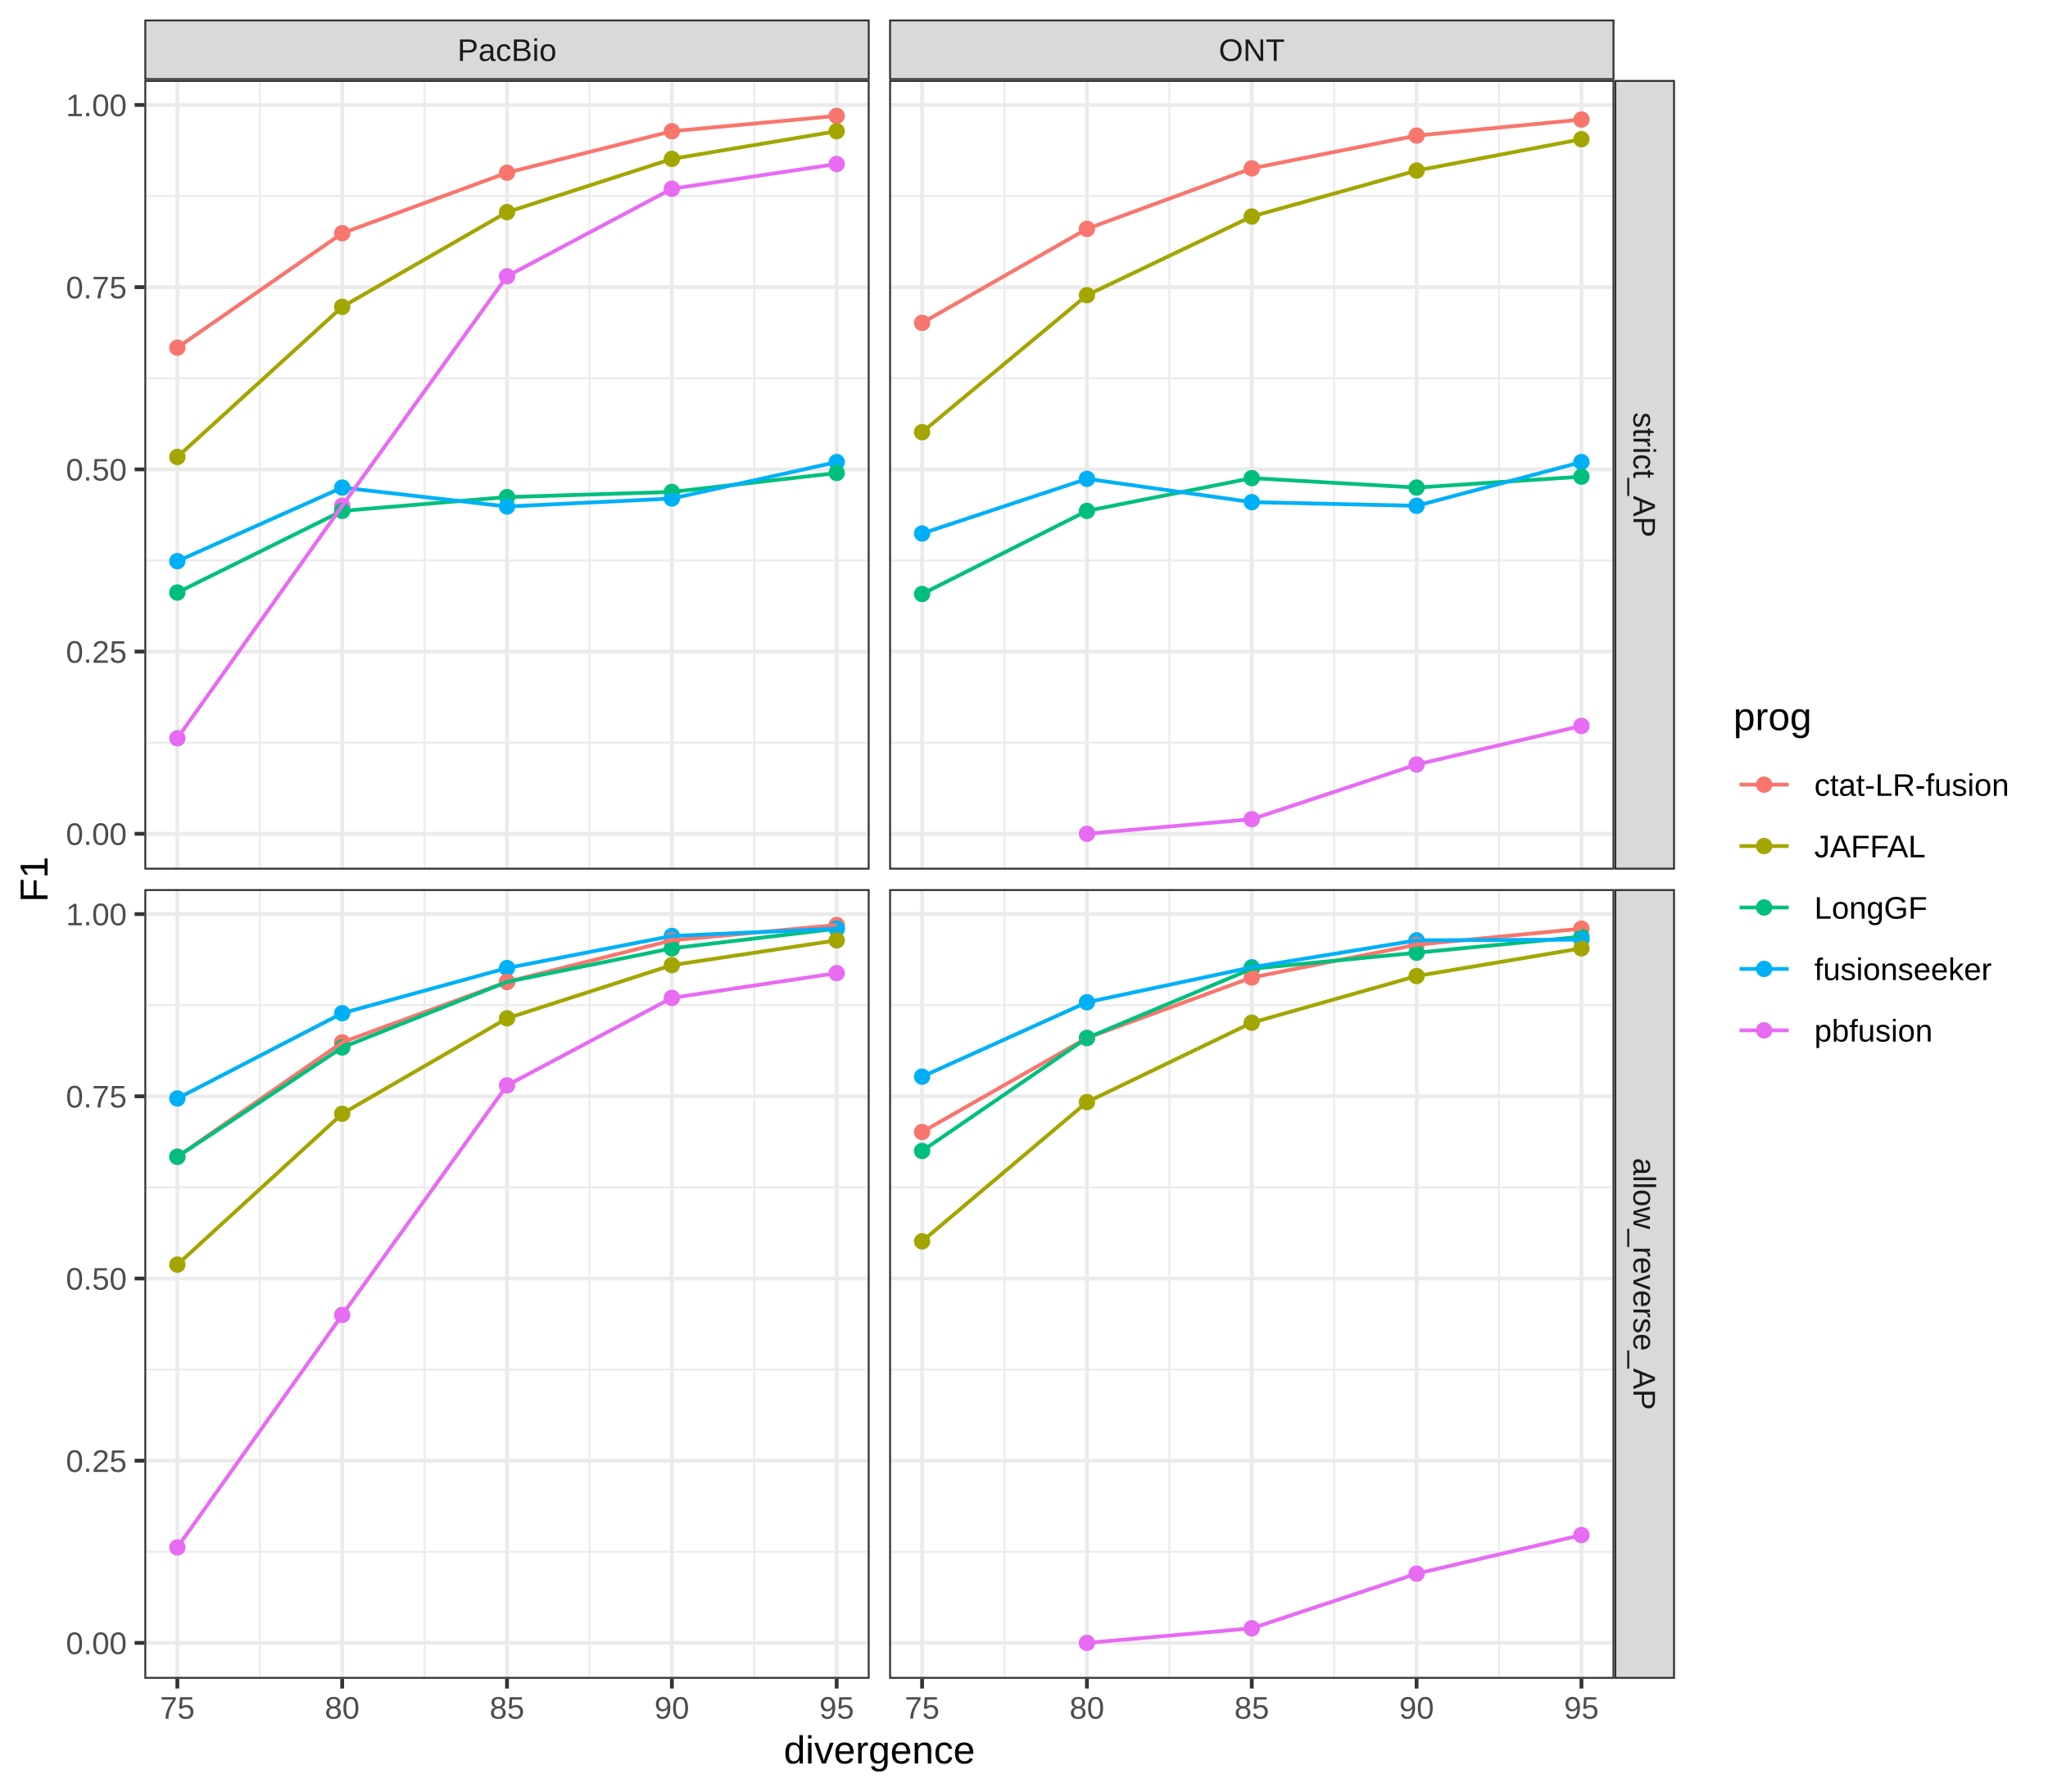
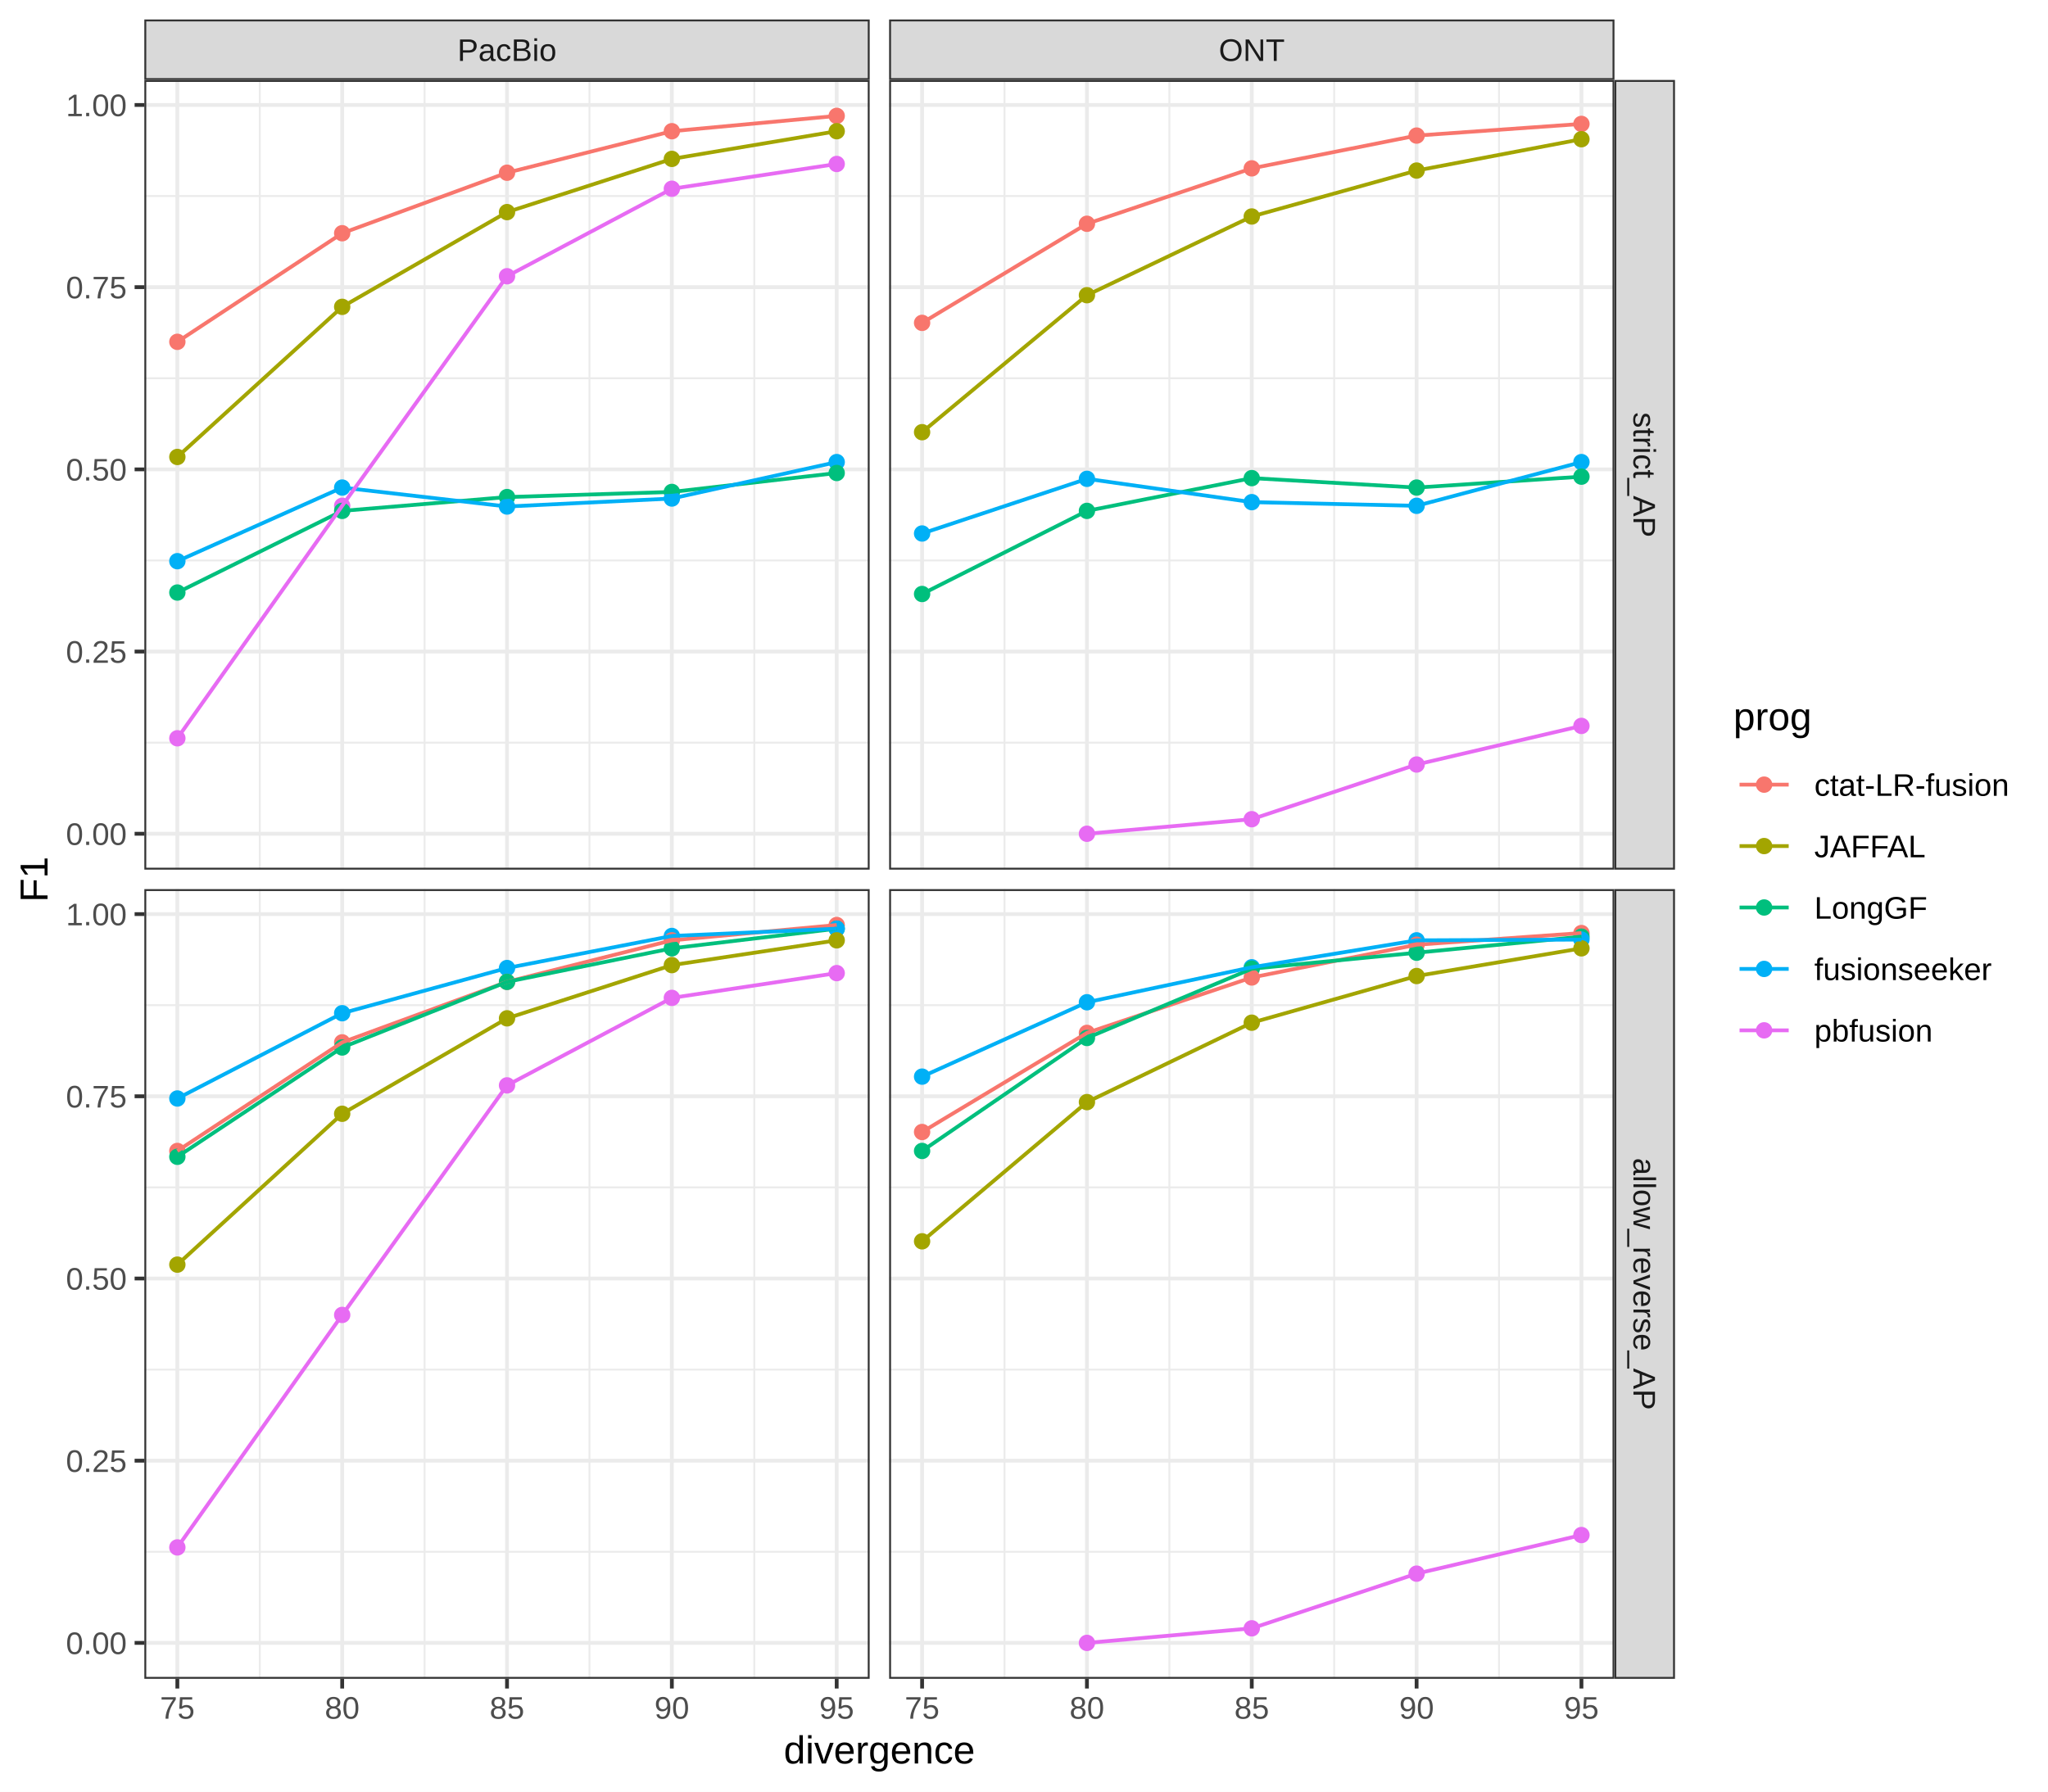
<svg xmlns="http://www.w3.org/2000/svg" class="svglite" width="576.00pt" height="504.00pt" viewBox="0 0 576.00 504.00">
  <defs>
    <style type="text/css">
    .svglite line, .svglite polyline, .svglite polygon, .svglite path, .svglite rect, .svglite circle {
      fill: none;
      stroke: #000000;
      stroke-linecap: round;
      stroke-linejoin: round;
      stroke-miterlimit: 10.00;
    }
    .svglite text {
      white-space: pre;
    }
  </style>
  </defs>
  <rect width="100%" height="100%" style="stroke: none; fill: #FFFFFF;" />
  <defs>
    <clipPath id="cpMC4wMHw1NzYuMDB8MC4wMHw1MDQuMDA=">
      <rect x="0.00" y="0.00" width="576.00" height="504.00" />
    </clipPath>
  </defs>
  <g clip-path="url(#cpMC4wMHw1NzYuMDB8MC4wMHw1MDQuMDA=)">
    <rect x="-0" y="-0" width="576.00" height="504.00" style="stroke-width: 1.07; stroke: #FFFFFF; fill: #FFFFFF;" />
  </g>
  <defs>
    <clipPath id="cpNDAuNjB8MjQ0LjU5fDIyLjUwfDI0NC42NQ==">
      <rect x="40.60" y="22.50" width="203.99" height="222.14" />
    </clipPath>
  </defs>
  <g clip-path="url(#cpNDAuNjB8MjQ0LjU5fDIyLjUwfDI0NC42NQ==)">
    <rect x="40.60" y="22.50" width="203.99" height="222.14" style="stroke-width: 1.07; stroke: none; fill: #FFFFFF;" />
    <polyline points="40.60,208.92 244.59,208.92 " style="stroke-width: 0.53; stroke: #EBEBEB; stroke-linecap: butt;" />
    <polyline points="40.60,157.67 244.59,157.67 " style="stroke-width: 0.53; stroke: #EBEBEB; stroke-linecap: butt;" />
    <polyline points="40.60,106.41 244.59,106.41 " style="stroke-width: 0.53; stroke: #EBEBEB; stroke-linecap: butt;" />
    <polyline points="40.60,55.15 244.59,55.15 " style="stroke-width: 0.53; stroke: #EBEBEB; stroke-linecap: butt;" />
    <polyline points="73.06,244.65 73.06,22.50 " style="stroke-width: 0.53; stroke: #EBEBEB; stroke-linecap: butt;" />
    <polyline points="119.42,244.65 119.42,22.50 " style="stroke-width: 0.53; stroke: #EBEBEB; stroke-linecap: butt;" />
    <polyline points="165.78,244.65 165.78,22.50 " style="stroke-width: 0.53; stroke: #EBEBEB; stroke-linecap: butt;" />
    <polyline points="212.14,244.65 212.14,22.50 " style="stroke-width: 0.53; stroke: #EBEBEB; stroke-linecap: butt;" />
    <polyline points="40.60,234.55 244.59,234.55 " style="stroke-width: 1.07; stroke: #EBEBEB; stroke-linecap: butt;" />
    <polyline points="40.60,183.29 244.59,183.29 " style="stroke-width: 1.07; stroke: #EBEBEB; stroke-linecap: butt;" />
    <polyline points="40.60,132.04 244.59,132.04 " style="stroke-width: 1.07; stroke: #EBEBEB; stroke-linecap: butt;" />
    <polyline points="40.60,80.78 244.59,80.78 " style="stroke-width: 1.07; stroke: #EBEBEB; stroke-linecap: butt;" />
    <polyline points="40.60,29.53 244.59,29.53 " style="stroke-width: 1.07; stroke: #EBEBEB; stroke-linecap: butt;" />
    <polyline points="49.88,244.65 49.88,22.50 " style="stroke-width: 1.07; stroke: #EBEBEB; stroke-linecap: butt;" />
    <polyline points="96.24,244.65 96.24,22.50 " style="stroke-width: 1.07; stroke: #EBEBEB; stroke-linecap: butt;" />
    <polyline points="142.60,244.65 142.60,22.50 " style="stroke-width: 1.07; stroke: #EBEBEB; stroke-linecap: butt;" />
    <polyline points="188.96,244.65 188.96,22.50 " style="stroke-width: 1.07; stroke: #EBEBEB; stroke-linecap: butt;" />
    <polyline points="235.32,244.65 235.32,22.50 " style="stroke-width: 1.07; stroke: #EBEBEB; stroke-linecap: butt;" />
    <circle cx="235.32" cy="32.60" r="1.95" style="stroke-width: 0.71; stroke: #F8766D; fill: #F8766D;" />
    <circle cx="188.96" cy="36.91" r="1.95" style="stroke-width: 0.71; stroke: #F8766D; fill: #F8766D;" />
    <circle cx="235.32" cy="36.91" r="1.95" style="stroke-width: 0.71; stroke: #A3A500; fill: #A3A500;" />
    <circle cx="188.96" cy="44.70" r="1.95" style="stroke-width: 0.71; stroke: #A3A500; fill: #A3A500;" />
    <circle cx="235.32" cy="46.13" r="1.95" style="stroke-width: 0.71; stroke: #E76BF3; fill: #E76BF3;" />
    <circle cx="142.60" cy="48.59" r="1.95" style="stroke-width: 0.71; stroke: #F8766D; fill: #F8766D;" />
    <circle cx="188.96" cy="53.10" r="1.95" style="stroke-width: 0.71; stroke: #E76BF3; fill: #E76BF3;" />
    <circle cx="142.60" cy="59.67" r="1.95" style="stroke-width: 0.71; stroke: #A3A500; fill: #A3A500;" />
    <circle cx="96.24" cy="65.61" r="1.95" style="stroke-width: 0.71; stroke: #F8766D; fill: #F8766D;" />
    <circle cx="142.60" cy="77.71" r="1.95" style="stroke-width: 0.71; stroke: #E76BF3; fill: #E76BF3;" />
    <circle cx="96.24" cy="86.32" r="1.95" style="stroke-width: 0.71; stroke: #A3A500; fill: #A3A500;" />
-     <circle cx="49.88" cy="97.80" r="1.95" style="stroke-width: 0.71; stroke: #F8766D; fill: #F8766D;" />
+     <circle cx="49.88" cy="96.16" r="1.95" style="stroke-width: 0.71; stroke: #F8766D; fill: #F8766D;" />
    <circle cx="49.88" cy="128.55" r="1.95" style="stroke-width: 0.71; stroke: #A3A500; fill: #A3A500;" />
    <circle cx="235.32" cy="129.99" r="1.95" style="stroke-width: 0.71; stroke: #00B0F6; fill: #00B0F6;" />
    <circle cx="235.32" cy="133.06" r="1.95" style="stroke-width: 0.71; stroke: #00BF7D; fill: #00BF7D;" />
    <circle cx="96.24" cy="137.16" r="1.95" style="stroke-width: 0.71; stroke: #00B0F6; fill: #00B0F6;" />
    <circle cx="188.96" cy="138.39" r="1.95" style="stroke-width: 0.71; stroke: #00BF7D; fill: #00BF7D;" />
    <circle cx="142.60" cy="139.83" r="1.95" style="stroke-width: 0.71; stroke: #00BF7D; fill: #00BF7D;" />
    <circle cx="188.96" cy="140.24" r="1.95" style="stroke-width: 0.71; stroke: #00B0F6; fill: #00B0F6;" />
    <circle cx="96.24" cy="142.29" r="1.95" style="stroke-width: 0.71; stroke: #E76BF3; fill: #E76BF3;" />
    <circle cx="142.60" cy="142.49" r="1.95" style="stroke-width: 0.71; stroke: #00B0F6; fill: #00B0F6;" />
    <circle cx="96.24" cy="143.72" r="1.95" style="stroke-width: 0.71; stroke: #00BF7D; fill: #00BF7D;" />
    <circle cx="49.88" cy="157.87" r="1.95" style="stroke-width: 0.71; stroke: #00B0F6; fill: #00B0F6;" />
    <circle cx="49.88" cy="166.69" r="1.95" style="stroke-width: 0.71; stroke: #00BF7D; fill: #00BF7D;" />
    <circle cx="49.88" cy="207.69" r="1.95" style="stroke-width: 0.71; stroke: #E76BF3; fill: #E76BF3;" />
-     <polyline points="49.88,97.80 96.24,65.61 142.60,48.59 188.96,36.91 235.32,32.60 " style="stroke-width: 1.07; stroke: #F8766D; stroke-linecap: butt;" />
+     <polyline points="49.88,96.16 96.24,65.61 142.60,48.59 188.96,36.91 235.32,32.60 " style="stroke-width: 1.07; stroke: #F8766D; stroke-linecap: butt;" />
    <polyline points="49.88,128.55 96.24,86.32 142.60,59.67 188.96,44.70 235.32,36.91 " style="stroke-width: 1.07; stroke: #A3A500; stroke-linecap: butt;" />
    <polyline points="49.88,166.69 96.24,143.72 142.60,139.83 188.96,138.39 235.32,133.06 " style="stroke-width: 1.07; stroke: #00BF7D; stroke-linecap: butt;" />
    <polyline points="49.88,157.87 96.24,137.16 142.60,142.49 188.96,140.24 235.32,129.99 " style="stroke-width: 1.07; stroke: #00B0F6; stroke-linecap: butt;" />
    <polyline points="49.88,207.69 96.24,142.29 142.60,77.71 188.96,53.10 235.32,46.13 " style="stroke-width: 1.07; stroke: #E76BF3; stroke-linecap: butt;" />
    <rect x="40.60" y="22.50" width="203.99" height="222.14" style="stroke-width: 1.07; stroke: #333333;" />
  </g>
  <g clip-path="url(#cpMC4wMHw1NzYuMDB8MC4wMHw1MDQuMDA=)">
</g>
  <defs>
    <clipPath id="cpNDAuNjB8MjQ0LjU5fDI1MC4xM3w0NzIuMjc=">
      <rect x="40.60" y="250.13" width="203.99" height="222.14" />
    </clipPath>
  </defs>
  <g clip-path="url(#cpNDAuNjB8MjQ0LjU5fDI1MC4xM3w0NzIuMjc=)">
    <rect x="40.60" y="250.13" width="203.99" height="222.14" style="stroke-width: 1.07; stroke: none; fill: #FFFFFF;" />
    <polyline points="40.60,436.54 244.59,436.54 " style="stroke-width: 0.53; stroke: #EBEBEB; stroke-linecap: butt;" />
    <polyline points="40.60,385.29 244.59,385.29 " style="stroke-width: 0.53; stroke: #EBEBEB; stroke-linecap: butt;" />
    <polyline points="40.60,334.03 244.59,334.03 " style="stroke-width: 0.53; stroke: #EBEBEB; stroke-linecap: butt;" />
    <polyline points="40.60,282.77 244.59,282.77 " style="stroke-width: 0.53; stroke: #EBEBEB; stroke-linecap: butt;" />
    <polyline points="73.06,472.27 73.06,250.13 " style="stroke-width: 0.53; stroke: #EBEBEB; stroke-linecap: butt;" />
    <polyline points="119.42,472.27 119.42,250.13 " style="stroke-width: 0.53; stroke: #EBEBEB; stroke-linecap: butt;" />
    <polyline points="165.78,472.27 165.78,250.13 " style="stroke-width: 0.53; stroke: #EBEBEB; stroke-linecap: butt;" />
    <polyline points="212.14,472.27 212.14,250.13 " style="stroke-width: 0.53; stroke: #EBEBEB; stroke-linecap: butt;" />
    <polyline points="40.60,462.17 244.59,462.17 " style="stroke-width: 1.07; stroke: #EBEBEB; stroke-linecap: butt;" />
    <polyline points="40.60,410.91 244.59,410.91 " style="stroke-width: 1.07; stroke: #EBEBEB; stroke-linecap: butt;" />
    <polyline points="40.60,359.66 244.59,359.66 " style="stroke-width: 1.07; stroke: #EBEBEB; stroke-linecap: butt;" />
    <polyline points="40.60,308.40 244.59,308.40 " style="stroke-width: 1.07; stroke: #EBEBEB; stroke-linecap: butt;" />
    <polyline points="40.60,257.15 244.59,257.15 " style="stroke-width: 1.07; stroke: #EBEBEB; stroke-linecap: butt;" />
    <polyline points="49.88,472.27 49.88,250.13 " style="stroke-width: 1.07; stroke: #EBEBEB; stroke-linecap: butt;" />
    <polyline points="96.24,472.27 96.24,250.13 " style="stroke-width: 1.07; stroke: #EBEBEB; stroke-linecap: butt;" />
    <polyline points="142.60,472.27 142.60,250.13 " style="stroke-width: 1.07; stroke: #EBEBEB; stroke-linecap: butt;" />
    <polyline points="188.96,472.27 188.96,250.13 " style="stroke-width: 1.07; stroke: #EBEBEB; stroke-linecap: butt;" />
    <polyline points="235.32,472.27 235.32,250.13 " style="stroke-width: 1.07; stroke: #EBEBEB; stroke-linecap: butt;" />
    <circle cx="235.32" cy="260.22" r="1.95" style="stroke-width: 0.71; stroke: #F8766D; fill: #F8766D;" />
    <circle cx="235.32" cy="261.25" r="1.95" style="stroke-width: 0.71; stroke: #00BF7D; fill: #00BF7D;" />
    <circle cx="235.32" cy="261.25" r="1.95" style="stroke-width: 0.71; stroke: #00B0F6; fill: #00B0F6;" />
    <circle cx="188.96" cy="263.30" r="1.95" style="stroke-width: 0.71; stroke: #00B0F6; fill: #00B0F6;" />
    <circle cx="188.96" cy="264.53" r="1.95" style="stroke-width: 0.71; stroke: #F8766D; fill: #F8766D;" />
    <circle cx="235.32" cy="264.53" r="1.95" style="stroke-width: 0.71; stroke: #A3A500; fill: #A3A500;" />
    <circle cx="188.96" cy="266.78" r="1.95" style="stroke-width: 0.71; stroke: #00BF7D; fill: #00BF7D;" />
    <circle cx="188.96" cy="271.50" r="1.95" style="stroke-width: 0.71; stroke: #A3A500; fill: #A3A500;" />
    <circle cx="142.60" cy="272.32" r="1.95" style="stroke-width: 0.71; stroke: #00B0F6; fill: #00B0F6;" />
    <circle cx="235.32" cy="273.75" r="1.95" style="stroke-width: 0.71; stroke: #E76BF3; fill: #E76BF3;" />
+     <circle cx="142.60" cy="276.21" r="1.95" style="stroke-width: 0.71; stroke: #F8766D; fill: #F8766D;" />
    <circle cx="142.60" cy="276.21" r="1.95" style="stroke-width: 0.71; stroke: #00BF7D; fill: #00BF7D;" />
-     <circle cx="142.60" cy="276.21" r="1.95" style="stroke-width: 0.71; stroke: #F8766D; fill: #F8766D;" />
    <circle cx="188.96" cy="280.72" r="1.95" style="stroke-width: 0.71; stroke: #E76BF3; fill: #E76BF3;" />
    <circle cx="96.24" cy="285.03" r="1.95" style="stroke-width: 0.71; stroke: #00B0F6; fill: #00B0F6;" />
    <circle cx="142.60" cy="286.47" r="1.95" style="stroke-width: 0.71; stroke: #A3A500; fill: #A3A500;" />
    <circle cx="96.24" cy="293.23" r="1.95" style="stroke-width: 0.71; stroke: #F8766D; fill: #F8766D;" />
    <circle cx="96.24" cy="294.67" r="1.95" style="stroke-width: 0.71; stroke: #00BF7D; fill: #00BF7D;" />
    <circle cx="142.60" cy="305.33" r="1.95" style="stroke-width: 0.71; stroke: #E76BF3; fill: #E76BF3;" />
    <circle cx="49.88" cy="309.02" r="1.95" style="stroke-width: 0.71; stroke: #00B0F6; fill: #00B0F6;" />
    <circle cx="96.24" cy="313.32" r="1.95" style="stroke-width: 0.71; stroke: #A3A500; fill: #A3A500;" />
-     <circle cx="49.88" cy="325.42" r="1.95" style="stroke-width: 0.71; stroke: #F8766D; fill: #F8766D;" />
+     <circle cx="49.88" cy="323.78" r="1.95" style="stroke-width: 0.71; stroke: #F8766D; fill: #F8766D;" />
    <circle cx="49.88" cy="325.42" r="1.95" style="stroke-width: 0.71; stroke: #00BF7D; fill: #00BF7D;" />
    <circle cx="49.88" cy="355.76" r="1.95" style="stroke-width: 0.71; stroke: #A3A500; fill: #A3A500;" />
    <circle cx="96.24" cy="369.91" r="1.95" style="stroke-width: 0.71; stroke: #E76BF3; fill: #E76BF3;" />
    <circle cx="49.88" cy="435.31" r="1.95" style="stroke-width: 0.71; stroke: #E76BF3; fill: #E76BF3;" />
-     <polyline points="49.88,325.42 96.24,293.23 142.60,276.21 188.96,264.53 235.32,260.22 " style="stroke-width: 1.07; stroke: #F8766D; stroke-linecap: butt;" />
+     <polyline points="49.88,323.78 96.24,293.23 142.60,276.21 188.96,264.53 235.32,260.22 " style="stroke-width: 1.07; stroke: #F8766D; stroke-linecap: butt;" />
    <polyline points="49.88,355.76 96.24,313.32 142.60,286.47 188.96,271.50 235.32,264.53 " style="stroke-width: 1.07; stroke: #A3A500; stroke-linecap: butt;" />
    <polyline points="49.88,325.42 96.24,294.67 142.60,276.21 188.96,266.78 235.32,261.25 " style="stroke-width: 1.07; stroke: #00BF7D; stroke-linecap: butt;" />
    <polyline points="49.88,309.02 96.24,285.03 142.60,272.32 188.96,263.30 235.32,261.25 " style="stroke-width: 1.07; stroke: #00B0F6; stroke-linecap: butt;" />
    <polyline points="49.88,435.31 96.24,369.91 142.60,305.33 188.96,280.72 235.32,273.75 " style="stroke-width: 1.07; stroke: #E76BF3; stroke-linecap: butt;" />
    <rect x="40.60" y="250.13" width="203.99" height="222.14" style="stroke-width: 1.07; stroke: #333333;" />
  </g>
  <g clip-path="url(#cpMC4wMHw1NzYuMDB8MC4wMHw1MDQuMDA=)">
</g>
  <defs>
    <clipPath id="cpMjUwLjA3fDQ1NC4wNXwyMi41MHwyNDQuNjU=">
      <rect x="250.07" y="22.50" width="203.99" height="222.14" />
    </clipPath>
  </defs>
  <g clip-path="url(#cpMjUwLjA3fDQ1NC4wNXwyMi41MHwyNDQuNjU=)">
    <rect x="250.07" y="22.50" width="203.99" height="222.14" style="stroke-width: 1.07; stroke: none; fill: #FFFFFF;" />
    <polyline points="250.07,208.92 454.05,208.92 " style="stroke-width: 0.53; stroke: #EBEBEB; stroke-linecap: butt;" />
    <polyline points="250.07,157.67 454.05,157.67 " style="stroke-width: 0.53; stroke: #EBEBEB; stroke-linecap: butt;" />
    <polyline points="250.07,106.41 454.05,106.41 " style="stroke-width: 0.53; stroke: #EBEBEB; stroke-linecap: butt;" />
    <polyline points="250.07,55.15 454.05,55.15 " style="stroke-width: 0.53; stroke: #EBEBEB; stroke-linecap: butt;" />
    <polyline points="282.52,244.65 282.52,22.50 " style="stroke-width: 0.53; stroke: #EBEBEB; stroke-linecap: butt;" />
    <polyline points="328.88,244.65 328.88,22.50 " style="stroke-width: 0.53; stroke: #EBEBEB; stroke-linecap: butt;" />
    <polyline points="375.24,244.65 375.24,22.50 " style="stroke-width: 0.53; stroke: #EBEBEB; stroke-linecap: butt;" />
    <polyline points="421.60,244.65 421.60,22.50 " style="stroke-width: 0.53; stroke: #EBEBEB; stroke-linecap: butt;" />
    <polyline points="250.07,234.55 454.05,234.55 " style="stroke-width: 1.07; stroke: #EBEBEB; stroke-linecap: butt;" />
    <polyline points="250.07,183.29 454.05,183.29 " style="stroke-width: 1.07; stroke: #EBEBEB; stroke-linecap: butt;" />
    <polyline points="250.07,132.04 454.05,132.04 " style="stroke-width: 1.07; stroke: #EBEBEB; stroke-linecap: butt;" />
    <polyline points="250.07,80.78 454.05,80.78 " style="stroke-width: 1.07; stroke: #EBEBEB; stroke-linecap: butt;" />
    <polyline points="250.07,29.53 454.05,29.53 " style="stroke-width: 1.07; stroke: #EBEBEB; stroke-linecap: butt;" />
    <polyline points="259.34,244.65 259.34,22.50 " style="stroke-width: 1.07; stroke: #EBEBEB; stroke-linecap: butt;" />
    <polyline points="305.70,244.65 305.70,22.50 " style="stroke-width: 1.07; stroke: #EBEBEB; stroke-linecap: butt;" />
    <polyline points="352.06,244.65 352.06,22.50 " style="stroke-width: 1.07; stroke: #EBEBEB; stroke-linecap: butt;" />
    <polyline points="398.42,244.65 398.42,22.50 " style="stroke-width: 1.07; stroke: #EBEBEB; stroke-linecap: butt;" />
    <polyline points="444.78,244.65 444.78,22.50 " style="stroke-width: 1.07; stroke: #EBEBEB; stroke-linecap: butt;" />
-     <circle cx="444.78" cy="33.63" r="1.95" style="stroke-width: 0.71; stroke: #F8766D; fill: #F8766D;" />
+     <circle cx="444.78" cy="34.86" r="1.95" style="stroke-width: 0.71; stroke: #F8766D; fill: #F8766D;" />
    <circle cx="398.42" cy="38.14" r="1.95" style="stroke-width: 0.71; stroke: #F8766D; fill: #F8766D;" />
    <circle cx="444.78" cy="39.16" r="1.95" style="stroke-width: 0.71; stroke: #A3A500; fill: #A3A500;" />
    <circle cx="352.06" cy="47.36" r="1.95" style="stroke-width: 0.71; stroke: #F8766D; fill: #F8766D;" />
    <circle cx="398.42" cy="47.98" r="1.95" style="stroke-width: 0.71; stroke: #A3A500; fill: #A3A500;" />
    <circle cx="352.06" cy="60.90" r="1.95" style="stroke-width: 0.71; stroke: #A3A500; fill: #A3A500;" />
-     <circle cx="305.70" cy="64.38" r="1.95" style="stroke-width: 0.71; stroke: #F8766D; fill: #F8766D;" />
+     <circle cx="305.70" cy="62.95" r="1.95" style="stroke-width: 0.71; stroke: #F8766D; fill: #F8766D;" />
    <circle cx="305.70" cy="83.04" r="1.95" style="stroke-width: 0.71; stroke: #A3A500; fill: #A3A500;" />
    <circle cx="259.34" cy="90.83" r="1.95" style="stroke-width: 0.71; stroke: #F8766D; fill: #F8766D;" />
    <circle cx="259.34" cy="121.58" r="1.95" style="stroke-width: 0.71; stroke: #A3A500; fill: #A3A500;" />
    <circle cx="444.78" cy="129.99" r="1.95" style="stroke-width: 0.71; stroke: #00B0F6; fill: #00B0F6;" />
    <circle cx="444.78" cy="134.09" r="1.95" style="stroke-width: 0.71; stroke: #00BF7D; fill: #00BF7D;" />
    <circle cx="352.06" cy="134.50" r="1.95" style="stroke-width: 0.71; stroke: #00BF7D; fill: #00BF7D;" />
    <circle cx="305.70" cy="134.70" r="1.95" style="stroke-width: 0.71; stroke: #00B0F6; fill: #00B0F6;" />
    <circle cx="398.42" cy="137.16" r="1.95" style="stroke-width: 0.71; stroke: #00BF7D; fill: #00BF7D;" />
    <circle cx="352.06" cy="141.26" r="1.95" style="stroke-width: 0.71; stroke: #00B0F6; fill: #00B0F6;" />
    <circle cx="398.42" cy="142.29" r="1.95" style="stroke-width: 0.71; stroke: #00B0F6; fill: #00B0F6;" />
    <circle cx="305.70" cy="143.72" r="1.95" style="stroke-width: 0.71; stroke: #00BF7D; fill: #00BF7D;" />
    <circle cx="259.34" cy="150.08" r="1.95" style="stroke-width: 0.71; stroke: #00B0F6; fill: #00B0F6;" />
    <circle cx="259.34" cy="167.10" r="1.95" style="stroke-width: 0.71; stroke: #00BF7D; fill: #00BF7D;" />
    <circle cx="444.78" cy="204.21" r="1.95" style="stroke-width: 0.71; stroke: #E76BF3; fill: #E76BF3;" />
    <circle cx="398.42" cy="215.07" r="1.95" style="stroke-width: 0.71; stroke: #E76BF3; fill: #E76BF3;" />
    <circle cx="352.06" cy="230.45" r="1.95" style="stroke-width: 0.71; stroke: #E76BF3; fill: #E76BF3;" />
    <circle cx="305.70" cy="234.55" r="1.95" style="stroke-width: 0.71; stroke: #E76BF3; fill: #E76BF3;" />
-     <polyline points="259.34,90.83 305.70,64.38 352.06,47.36 398.42,38.14 444.78,33.63 " style="stroke-width: 1.07; stroke: #F8766D; stroke-linecap: butt;" />
+     <polyline points="259.34,90.83 305.70,62.95 352.06,47.36 398.42,38.14 444.78,34.86 " style="stroke-width: 1.07; stroke: #F8766D; stroke-linecap: butt;" />
    <polyline points="259.34,121.58 305.70,83.04 352.06,60.90 398.42,47.98 444.78,39.16 " style="stroke-width: 1.07; stroke: #A3A500; stroke-linecap: butt;" />
    <polyline points="259.34,167.10 305.70,143.72 352.06,134.50 398.42,137.16 444.78,134.09 " style="stroke-width: 1.07; stroke: #00BF7D; stroke-linecap: butt;" />
    <polyline points="259.34,150.08 305.70,134.70 352.06,141.26 398.42,142.29 444.78,129.99 " style="stroke-width: 1.07; stroke: #00B0F6; stroke-linecap: butt;" />
    <polyline points="305.70,234.55 352.06,230.45 398.42,215.07 444.78,204.21 " style="stroke-width: 1.07; stroke: #E76BF3; stroke-linecap: butt;" />
    <rect x="250.07" y="22.50" width="203.99" height="222.14" style="stroke-width: 1.07; stroke: #333333;" />
  </g>
  <g clip-path="url(#cpMC4wMHw1NzYuMDB8MC4wMHw1MDQuMDA=)">
</g>
  <defs>
    <clipPath id="cpMjUwLjA3fDQ1NC4wNXwyNTAuMTN8NDcyLjI3">
      <rect x="250.07" y="250.13" width="203.99" height="222.14" />
    </clipPath>
  </defs>
  <g clip-path="url(#cpMjUwLjA3fDQ1NC4wNXwyNTAuMTN8NDcyLjI3)">
    <rect x="250.07" y="250.13" width="203.99" height="222.14" style="stroke-width: 1.07; stroke: none; fill: #FFFFFF;" />
    <polyline points="250.07,436.54 454.05,436.54 " style="stroke-width: 0.53; stroke: #EBEBEB; stroke-linecap: butt;" />
    <polyline points="250.07,385.29 454.05,385.29 " style="stroke-width: 0.53; stroke: #EBEBEB; stroke-linecap: butt;" />
    <polyline points="250.07,334.03 454.05,334.03 " style="stroke-width: 0.53; stroke: #EBEBEB; stroke-linecap: butt;" />
    <polyline points="250.07,282.77 454.05,282.77 " style="stroke-width: 0.53; stroke: #EBEBEB; stroke-linecap: butt;" />
    <polyline points="282.52,472.27 282.52,250.13 " style="stroke-width: 0.53; stroke: #EBEBEB; stroke-linecap: butt;" />
    <polyline points="328.88,472.27 328.88,250.13 " style="stroke-width: 0.53; stroke: #EBEBEB; stroke-linecap: butt;" />
    <polyline points="375.24,472.27 375.24,250.13 " style="stroke-width: 0.53; stroke: #EBEBEB; stroke-linecap: butt;" />
    <polyline points="421.60,472.27 421.60,250.13 " style="stroke-width: 0.53; stroke: #EBEBEB; stroke-linecap: butt;" />
    <polyline points="250.07,462.17 454.05,462.17 " style="stroke-width: 1.07; stroke: #EBEBEB; stroke-linecap: butt;" />
    <polyline points="250.07,410.91 454.05,410.91 " style="stroke-width: 1.07; stroke: #EBEBEB; stroke-linecap: butt;" />
    <polyline points="250.07,359.66 454.05,359.66 " style="stroke-width: 1.07; stroke: #EBEBEB; stroke-linecap: butt;" />
    <polyline points="250.07,308.40 454.05,308.40 " style="stroke-width: 1.07; stroke: #EBEBEB; stroke-linecap: butt;" />
    <polyline points="250.07,257.15 454.05,257.15 " style="stroke-width: 1.07; stroke: #EBEBEB; stroke-linecap: butt;" />
    <polyline points="259.34,472.27 259.34,250.13 " style="stroke-width: 1.07; stroke: #EBEBEB; stroke-linecap: butt;" />
    <polyline points="305.70,472.27 305.70,250.13 " style="stroke-width: 1.07; stroke: #EBEBEB; stroke-linecap: butt;" />
    <polyline points="352.06,472.27 352.06,250.13 " style="stroke-width: 1.07; stroke: #EBEBEB; stroke-linecap: butt;" />
    <polyline points="398.42,472.27 398.42,250.13 " style="stroke-width: 1.07; stroke: #EBEBEB; stroke-linecap: butt;" />
    <polyline points="444.78,472.27 444.78,250.13 " style="stroke-width: 1.07; stroke: #EBEBEB; stroke-linecap: butt;" />
-     <circle cx="444.78" cy="261.25" r="1.95" style="stroke-width: 0.71; stroke: #F8766D; fill: #F8766D;" />
+     <circle cx="444.78" cy="262.48" r="1.95" style="stroke-width: 0.71; stroke: #F8766D; fill: #F8766D;" />
    <circle cx="444.78" cy="263.50" r="1.95" style="stroke-width: 0.71; stroke: #00BF7D; fill: #00BF7D;" />
    <circle cx="444.78" cy="264.32" r="1.95" style="stroke-width: 0.71; stroke: #00B0F6; fill: #00B0F6;" />
    <circle cx="398.42" cy="264.53" r="1.95" style="stroke-width: 0.71; stroke: #00B0F6; fill: #00B0F6;" />
    <circle cx="398.42" cy="265.76" r="1.95" style="stroke-width: 0.71; stroke: #F8766D; fill: #F8766D;" />
    <circle cx="444.78" cy="266.78" r="1.95" style="stroke-width: 0.71; stroke: #A3A500; fill: #A3A500;" />
    <circle cx="398.42" cy="268.01" r="1.95" style="stroke-width: 0.71; stroke: #00BF7D; fill: #00BF7D;" />
    <circle cx="352.06" cy="272.11" r="1.95" style="stroke-width: 0.71; stroke: #00B0F6; fill: #00B0F6;" />
    <circle cx="352.06" cy="272.52" r="1.95" style="stroke-width: 0.71; stroke: #00BF7D; fill: #00BF7D;" />
    <circle cx="398.42" cy="274.57" r="1.95" style="stroke-width: 0.71; stroke: #A3A500; fill: #A3A500;" />
    <circle cx="352.06" cy="274.98" r="1.95" style="stroke-width: 0.71; stroke: #F8766D; fill: #F8766D;" />
    <circle cx="305.70" cy="281.95" r="1.95" style="stroke-width: 0.71; stroke: #00B0F6; fill: #00B0F6;" />
    <circle cx="352.06" cy="287.70" r="1.95" style="stroke-width: 0.71; stroke: #A3A500; fill: #A3A500;" />
-     <circle cx="305.70" cy="292.00" r="1.95" style="stroke-width: 0.71; stroke: #F8766D; fill: #F8766D;" />
+     <circle cx="305.70" cy="290.57" r="1.95" style="stroke-width: 0.71; stroke: #F8766D; fill: #F8766D;" />
    <circle cx="305.70" cy="292.00" r="1.95" style="stroke-width: 0.71; stroke: #00BF7D; fill: #00BF7D;" />
    <circle cx="259.34" cy="302.87" r="1.95" style="stroke-width: 0.71; stroke: #00B0F6; fill: #00B0F6;" />
    <circle cx="305.70" cy="310.04" r="1.95" style="stroke-width: 0.71; stroke: #A3A500; fill: #A3A500;" />
    <circle cx="259.34" cy="318.45" r="1.95" style="stroke-width: 0.71; stroke: #F8766D; fill: #F8766D;" />
    <circle cx="259.34" cy="323.78" r="1.95" style="stroke-width: 0.71; stroke: #00BF7D; fill: #00BF7D;" />
    <circle cx="259.34" cy="349.20" r="1.95" style="stroke-width: 0.71; stroke: #A3A500; fill: #A3A500;" />
    <circle cx="444.78" cy="431.83" r="1.95" style="stroke-width: 0.71; stroke: #E76BF3; fill: #E76BF3;" />
    <circle cx="398.42" cy="442.69" r="1.95" style="stroke-width: 0.71; stroke: #E76BF3; fill: #E76BF3;" />
    <circle cx="352.06" cy="458.07" r="1.95" style="stroke-width: 0.71; stroke: #E76BF3; fill: #E76BF3;" />
    <circle cx="305.70" cy="462.17" r="1.95" style="stroke-width: 0.71; stroke: #E76BF3; fill: #E76BF3;" />
-     <polyline points="259.34,318.45 305.70,292.00 352.06,274.98 398.42,265.76 444.78,261.25 " style="stroke-width: 1.07; stroke: #F8766D; stroke-linecap: butt;" />
+     <polyline points="259.34,318.45 305.70,290.57 352.06,274.98 398.42,265.76 444.78,262.48 " style="stroke-width: 1.07; stroke: #F8766D; stroke-linecap: butt;" />
    <polyline points="259.34,349.20 305.70,310.04 352.06,287.70 398.42,274.57 444.78,266.78 " style="stroke-width: 1.07; stroke: #A3A500; stroke-linecap: butt;" />
    <polyline points="259.34,323.78 305.70,292.00 352.06,272.52 398.42,268.01 444.78,263.50 " style="stroke-width: 1.07; stroke: #00BF7D; stroke-linecap: butt;" />
    <polyline points="259.34,302.87 305.70,281.95 352.06,272.11 398.42,264.53 444.78,264.32 " style="stroke-width: 1.07; stroke: #00B0F6; stroke-linecap: butt;" />
    <polyline points="305.70,462.17 352.06,458.07 398.42,442.69 444.78,431.83 " style="stroke-width: 1.07; stroke: #E76BF3; stroke-linecap: butt;" />
    <rect x="250.07" y="250.13" width="203.99" height="222.14" style="stroke-width: 1.07; stroke: #333333;" />
  </g>
  <g clip-path="url(#cpMC4wMHw1NzYuMDB8MC4wMHw1MDQuMDA=)">
</g>
  <defs>
    <clipPath id="cpNDAuNjB8MjQ0LjU5fDUuNDh8MjIuNTA=">
      <rect x="40.60" y="5.48" width="203.99" height="17.03" />
    </clipPath>
  </defs>
  <g clip-path="url(#cpNDAuNjB8MjQ0LjU5fDUuNDh8MjIuNTA=)">
    <rect x="40.60" y="5.48" width="203.99" height="17.03" style="stroke-width: 1.07; stroke: #333333; fill: #D9D9D9;" />
    <text x="142.60" y="17.15" text-anchor="middle" style="font-size: 8.80px;fill: #1A1A1A; font-family: &quot;Arial&quot;;" textLength="27.88px" lengthAdjust="spacingAndGlyphs">PacBio</text>
  </g>
  <g clip-path="url(#cpMC4wMHw1NzYuMDB8MC4wMHw1MDQuMDA=)">
</g>
  <defs>
    <clipPath id="cpMjUwLjA3fDQ1NC4wNXw1LjQ4fDIyLjUw">
      <rect x="250.07" y="5.48" width="203.99" height="17.03" />
    </clipPath>
  </defs>
  <g clip-path="url(#cpMjUwLjA3fDQ1NC4wNXw1LjQ4fDIyLjUw)">
    <rect x="250.07" y="5.48" width="203.99" height="17.03" style="stroke-width: 1.07; stroke: #333333; fill: #D9D9D9;" />
    <text x="352.06" y="17.15" text-anchor="middle" style="font-size: 8.80px;fill: #1A1A1A; font-family: &quot;Arial&quot;;" textLength="18.56px" lengthAdjust="spacingAndGlyphs">ONT</text>
  </g>
  <g clip-path="url(#cpMC4wMHw1NzYuMDB8MC4wMHw1MDQuMDA=)">
</g>
  <defs>
    <clipPath id="cpNDU0LjA1fDQ3MS4wOHwyMi41MHwyNDQuNjU=">
      <rect x="454.05" y="22.50" width="17.03" height="222.14" />
    </clipPath>
  </defs>
  <g clip-path="url(#cpNDU0LjA1fDQ3MS4wOHwyMi41MHwyNDQuNjU=)">
    <rect x="454.05" y="22.50" width="17.03" height="222.14" style="stroke-width: 1.07; stroke: #333333; fill: #D9D9D9;" />
    <text transform="translate(459.41,133.58) rotate(90)" text-anchor="middle" style="font-size: 8.80px;fill: #1A1A1A; font-family: &quot;Arial&quot;;" textLength="35.19px" lengthAdjust="spacingAndGlyphs">strict_AP</text>
  </g>
  <g clip-path="url(#cpMC4wMHw1NzYuMDB8MC4wMHw1MDQuMDA=)">
</g>
  <defs>
    <clipPath id="cpNDU0LjA1fDQ3MS4wOHwyNTAuMTN8NDcyLjI3">
      <rect x="454.05" y="250.13" width="17.03" height="222.14" />
    </clipPath>
  </defs>
  <g clip-path="url(#cpNDU0LjA1fDQ3MS4wOHwyNTAuMTN8NDcyLjI3)">
    <rect x="454.05" y="250.13" width="17.03" height="222.14" style="stroke-width: 1.07; stroke: #333333; fill: #D9D9D9;" />
    <text transform="translate(459.41,361.20) rotate(90)" text-anchor="middle" style="font-size: 8.80px;fill: #1A1A1A; font-family: &quot;Arial&quot;;" textLength="70.92px" lengthAdjust="spacingAndGlyphs">allow_reverse_AP</text>
  </g>
  <g clip-path="url(#cpMC4wMHw1NzYuMDB8MC4wMHw1MDQuMDA=)">
    <polyline points="49.88,475.01 49.88,472.27 " style="stroke-width: 1.07; stroke: #333333; stroke-linecap: butt;" />
    <polyline points="96.24,475.01 96.24,472.27 " style="stroke-width: 1.07; stroke: #333333; stroke-linecap: butt;" />
    <polyline points="142.60,475.01 142.60,472.27 " style="stroke-width: 1.07; stroke: #333333; stroke-linecap: butt;" />
    <polyline points="188.96,475.01 188.96,472.27 " style="stroke-width: 1.07; stroke: #333333; stroke-linecap: butt;" />
    <polyline points="235.32,475.01 235.32,472.27 " style="stroke-width: 1.07; stroke: #333333; stroke-linecap: butt;" />
    <text x="49.88" y="483.50" text-anchor="middle" style="font-size: 8.80px;fill: #4D4D4D; font-family: &quot;Arial&quot;;" textLength="9.79px" lengthAdjust="spacingAndGlyphs">75</text>
    <text x="96.24" y="483.50" text-anchor="middle" style="font-size: 8.80px;fill: #4D4D4D; font-family: &quot;Arial&quot;;" textLength="9.79px" lengthAdjust="spacingAndGlyphs">80</text>
    <text x="142.60" y="483.50" text-anchor="middle" style="font-size: 8.80px;fill: #4D4D4D; font-family: &quot;Arial&quot;;" textLength="9.79px" lengthAdjust="spacingAndGlyphs">85</text>
    <text x="188.96" y="483.50" text-anchor="middle" style="font-size: 8.80px;fill: #4D4D4D; font-family: &quot;Arial&quot;;" textLength="9.79px" lengthAdjust="spacingAndGlyphs">90</text>
    <text x="235.32" y="483.50" text-anchor="middle" style="font-size: 8.80px;fill: #4D4D4D; font-family: &quot;Arial&quot;;" textLength="9.79px" lengthAdjust="spacingAndGlyphs">95</text>
    <polyline points="259.34,475.01 259.34,472.27 " style="stroke-width: 1.07; stroke: #333333; stroke-linecap: butt;" />
    <polyline points="305.70,475.01 305.70,472.27 " style="stroke-width: 1.07; stroke: #333333; stroke-linecap: butt;" />
    <polyline points="352.06,475.01 352.06,472.27 " style="stroke-width: 1.07; stroke: #333333; stroke-linecap: butt;" />
    <polyline points="398.42,475.01 398.42,472.27 " style="stroke-width: 1.07; stroke: #333333; stroke-linecap: butt;" />
    <polyline points="444.78,475.01 444.78,472.27 " style="stroke-width: 1.07; stroke: #333333; stroke-linecap: butt;" />
    <text x="259.34" y="483.50" text-anchor="middle" style="font-size: 8.80px;fill: #4D4D4D; font-family: &quot;Arial&quot;;" textLength="9.79px" lengthAdjust="spacingAndGlyphs">75</text>
    <text x="305.70" y="483.50" text-anchor="middle" style="font-size: 8.80px;fill: #4D4D4D; font-family: &quot;Arial&quot;;" textLength="9.79px" lengthAdjust="spacingAndGlyphs">80</text>
    <text x="352.06" y="483.50" text-anchor="middle" style="font-size: 8.80px;fill: #4D4D4D; font-family: &quot;Arial&quot;;" textLength="9.79px" lengthAdjust="spacingAndGlyphs">85</text>
    <text x="398.42" y="483.50" text-anchor="middle" style="font-size: 8.80px;fill: #4D4D4D; font-family: &quot;Arial&quot;;" textLength="9.79px" lengthAdjust="spacingAndGlyphs">90</text>
    <text x="444.78" y="483.50" text-anchor="middle" style="font-size: 8.80px;fill: #4D4D4D; font-family: &quot;Arial&quot;;" textLength="9.79px" lengthAdjust="spacingAndGlyphs">95</text>
    <text x="35.67" y="237.70" text-anchor="end" style="font-size: 8.80px;fill: #4D4D4D; font-family: &quot;Arial&quot;;" textLength="17.13px" lengthAdjust="spacingAndGlyphs">0.00</text>
    <text x="35.67" y="186.45" text-anchor="end" style="font-size: 8.80px;fill: #4D4D4D; font-family: &quot;Arial&quot;;" textLength="17.13px" lengthAdjust="spacingAndGlyphs">0.25</text>
    <text x="35.67" y="135.19" text-anchor="end" style="font-size: 8.80px;fill: #4D4D4D; font-family: &quot;Arial&quot;;" textLength="17.13px" lengthAdjust="spacingAndGlyphs">0.50</text>
    <text x="35.67" y="83.94" text-anchor="end" style="font-size: 8.80px;fill: #4D4D4D; font-family: &quot;Arial&quot;;" textLength="17.13px" lengthAdjust="spacingAndGlyphs">0.75</text>
    <text x="35.67" y="32.68" text-anchor="end" style="font-size: 8.80px;fill: #4D4D4D; font-family: &quot;Arial&quot;;" textLength="17.13px" lengthAdjust="spacingAndGlyphs">1.00</text>
    <polyline points="37.86,234.55 40.60,234.55 " style="stroke-width: 1.07; stroke: #333333; stroke-linecap: butt;" />
    <polyline points="37.86,183.29 40.60,183.29 " style="stroke-width: 1.07; stroke: #333333; stroke-linecap: butt;" />
    <polyline points="37.86,132.04 40.60,132.04 " style="stroke-width: 1.07; stroke: #333333; stroke-linecap: butt;" />
    <polyline points="37.86,80.78 40.60,80.78 " style="stroke-width: 1.07; stroke: #333333; stroke-linecap: butt;" />
    <polyline points="37.86,29.53 40.60,29.53 " style="stroke-width: 1.07; stroke: #333333; stroke-linecap: butt;" />
    <text x="35.67" y="465.32" text-anchor="end" style="font-size: 8.80px;fill: #4D4D4D; font-family: &quot;Arial&quot;;" textLength="17.13px" lengthAdjust="spacingAndGlyphs">0.00</text>
    <text x="35.67" y="414.07" text-anchor="end" style="font-size: 8.80px;fill: #4D4D4D; font-family: &quot;Arial&quot;;" textLength="17.13px" lengthAdjust="spacingAndGlyphs">0.25</text>
    <text x="35.67" y="362.81" text-anchor="end" style="font-size: 8.80px;fill: #4D4D4D; font-family: &quot;Arial&quot;;" textLength="17.13px" lengthAdjust="spacingAndGlyphs">0.50</text>
    <text x="35.67" y="311.56" text-anchor="end" style="font-size: 8.80px;fill: #4D4D4D; font-family: &quot;Arial&quot;;" textLength="17.13px" lengthAdjust="spacingAndGlyphs">0.75</text>
    <text x="35.67" y="260.30" text-anchor="end" style="font-size: 8.80px;fill: #4D4D4D; font-family: &quot;Arial&quot;;" textLength="17.13px" lengthAdjust="spacingAndGlyphs">1.00</text>
    <polyline points="37.86,462.17 40.60,462.17 " style="stroke-width: 1.07; stroke: #333333; stroke-linecap: butt;" />
    <polyline points="37.86,410.91 40.60,410.91 " style="stroke-width: 1.07; stroke: #333333; stroke-linecap: butt;" />
    <polyline points="37.86,359.66 40.60,359.66 " style="stroke-width: 1.07; stroke: #333333; stroke-linecap: butt;" />
    <polyline points="37.86,308.40 40.60,308.40 " style="stroke-width: 1.07; stroke: #333333; stroke-linecap: butt;" />
    <polyline points="37.86,257.15 40.60,257.15 " style="stroke-width: 1.07; stroke: #333333; stroke-linecap: butt;" />
    <text x="247.33" y="496.09" text-anchor="middle" style="font-size: 11.00px; font-family: &quot;Arial&quot;;" textLength="53.83px" lengthAdjust="spacingAndGlyphs">divergence</text>
    <text transform="translate(13.37,247.39) rotate(-90)" text-anchor="middle" style="font-size: 11.00px; font-family: &quot;Arial&quot;;" textLength="12.84px" lengthAdjust="spacingAndGlyphs">F1</text>
    <rect x="482.04" y="190.80" width="88.48" height="113.16" style="stroke-width: 1.07; stroke: none; fill: #FFFFFF;" />
    <text x="487.52" y="205.39" style="font-size: 11.00px; font-family: &quot;Arial&quot;;" textLength="22.02px" lengthAdjust="spacingAndGlyphs">prog</text>
    <rect x="487.52" y="212.09" width="17.28" height="17.28" style="stroke-width: 1.07; stroke: none; fill: #FFFFFF;" />
    <circle cx="496.16" cy="220.73" r="1.95" style="stroke-width: 0.71; stroke: #F8766D; fill: #F8766D;" />
    <line x1="489.25" y1="220.73" x2="503.07" y2="220.73" style="stroke-width: 1.07; stroke: #F8766D; stroke-linecap: butt;" />
    <rect x="487.52" y="229.37" width="17.28" height="17.28" style="stroke-width: 1.07; stroke: none; fill: #FFFFFF;" />
    <circle cx="496.16" cy="238.01" r="1.95" style="stroke-width: 0.71; stroke: #A3A500; fill: #A3A500;" />
    <line x1="489.25" y1="238.01" x2="503.07" y2="238.01" style="stroke-width: 1.07; stroke: #A3A500; stroke-linecap: butt;" />
    <rect x="487.52" y="246.65" width="17.28" height="17.28" style="stroke-width: 1.07; stroke: none; fill: #FFFFFF;" />
    <circle cx="496.16" cy="255.29" r="1.95" style="stroke-width: 0.71; stroke: #00BF7D; fill: #00BF7D;" />
    <line x1="489.25" y1="255.29" x2="503.07" y2="255.29" style="stroke-width: 1.07; stroke: #00BF7D; stroke-linecap: butt;" />
    <rect x="487.52" y="263.93" width="17.28" height="17.28" style="stroke-width: 1.07; stroke: none; fill: #FFFFFF;" />
    <circle cx="496.16" cy="272.57" r="1.95" style="stroke-width: 0.71; stroke: #00B0F6; fill: #00B0F6;" />
    <line x1="489.25" y1="272.57" x2="503.07" y2="272.57" style="stroke-width: 1.07; stroke: #00B0F6; stroke-linecap: butt;" />
    <rect x="487.52" y="281.21" width="17.28" height="17.28" style="stroke-width: 1.07; stroke: none; fill: #FFFFFF;" />
    <circle cx="496.16" cy="289.85" r="1.95" style="stroke-width: 0.71; stroke: #E76BF3; fill: #E76BF3;" />
    <line x1="489.25" y1="289.85" x2="503.07" y2="289.85" style="stroke-width: 1.07; stroke: #E76BF3; stroke-linecap: butt;" />
    <text x="510.28" y="223.88" style="font-size: 8.80px; font-family: &quot;Arial&quot;;" textLength="54.76px" lengthAdjust="spacingAndGlyphs">ctat-LR-fusion</text>
    <text x="510.28" y="241.16" style="font-size: 8.80px; font-family: &quot;Arial&quot;;" textLength="31.77px" lengthAdjust="spacingAndGlyphs">JAFFAL</text>
    <text x="510.28" y="258.44" style="font-size: 8.80px; font-family: &quot;Arial&quot;;" textLength="31.80px" lengthAdjust="spacingAndGlyphs">LongGF</text>
    <text x="510.28" y="275.72" style="font-size: 8.80px; font-family: &quot;Arial&quot;;" textLength="49.90px" lengthAdjust="spacingAndGlyphs">fusionseeker</text>
    <text x="510.28" y="293.00" style="font-size: 8.80px; font-family: &quot;Arial&quot;;" textLength="33.27px" lengthAdjust="spacingAndGlyphs">pbfusion</text>
  </g>
</svg>
